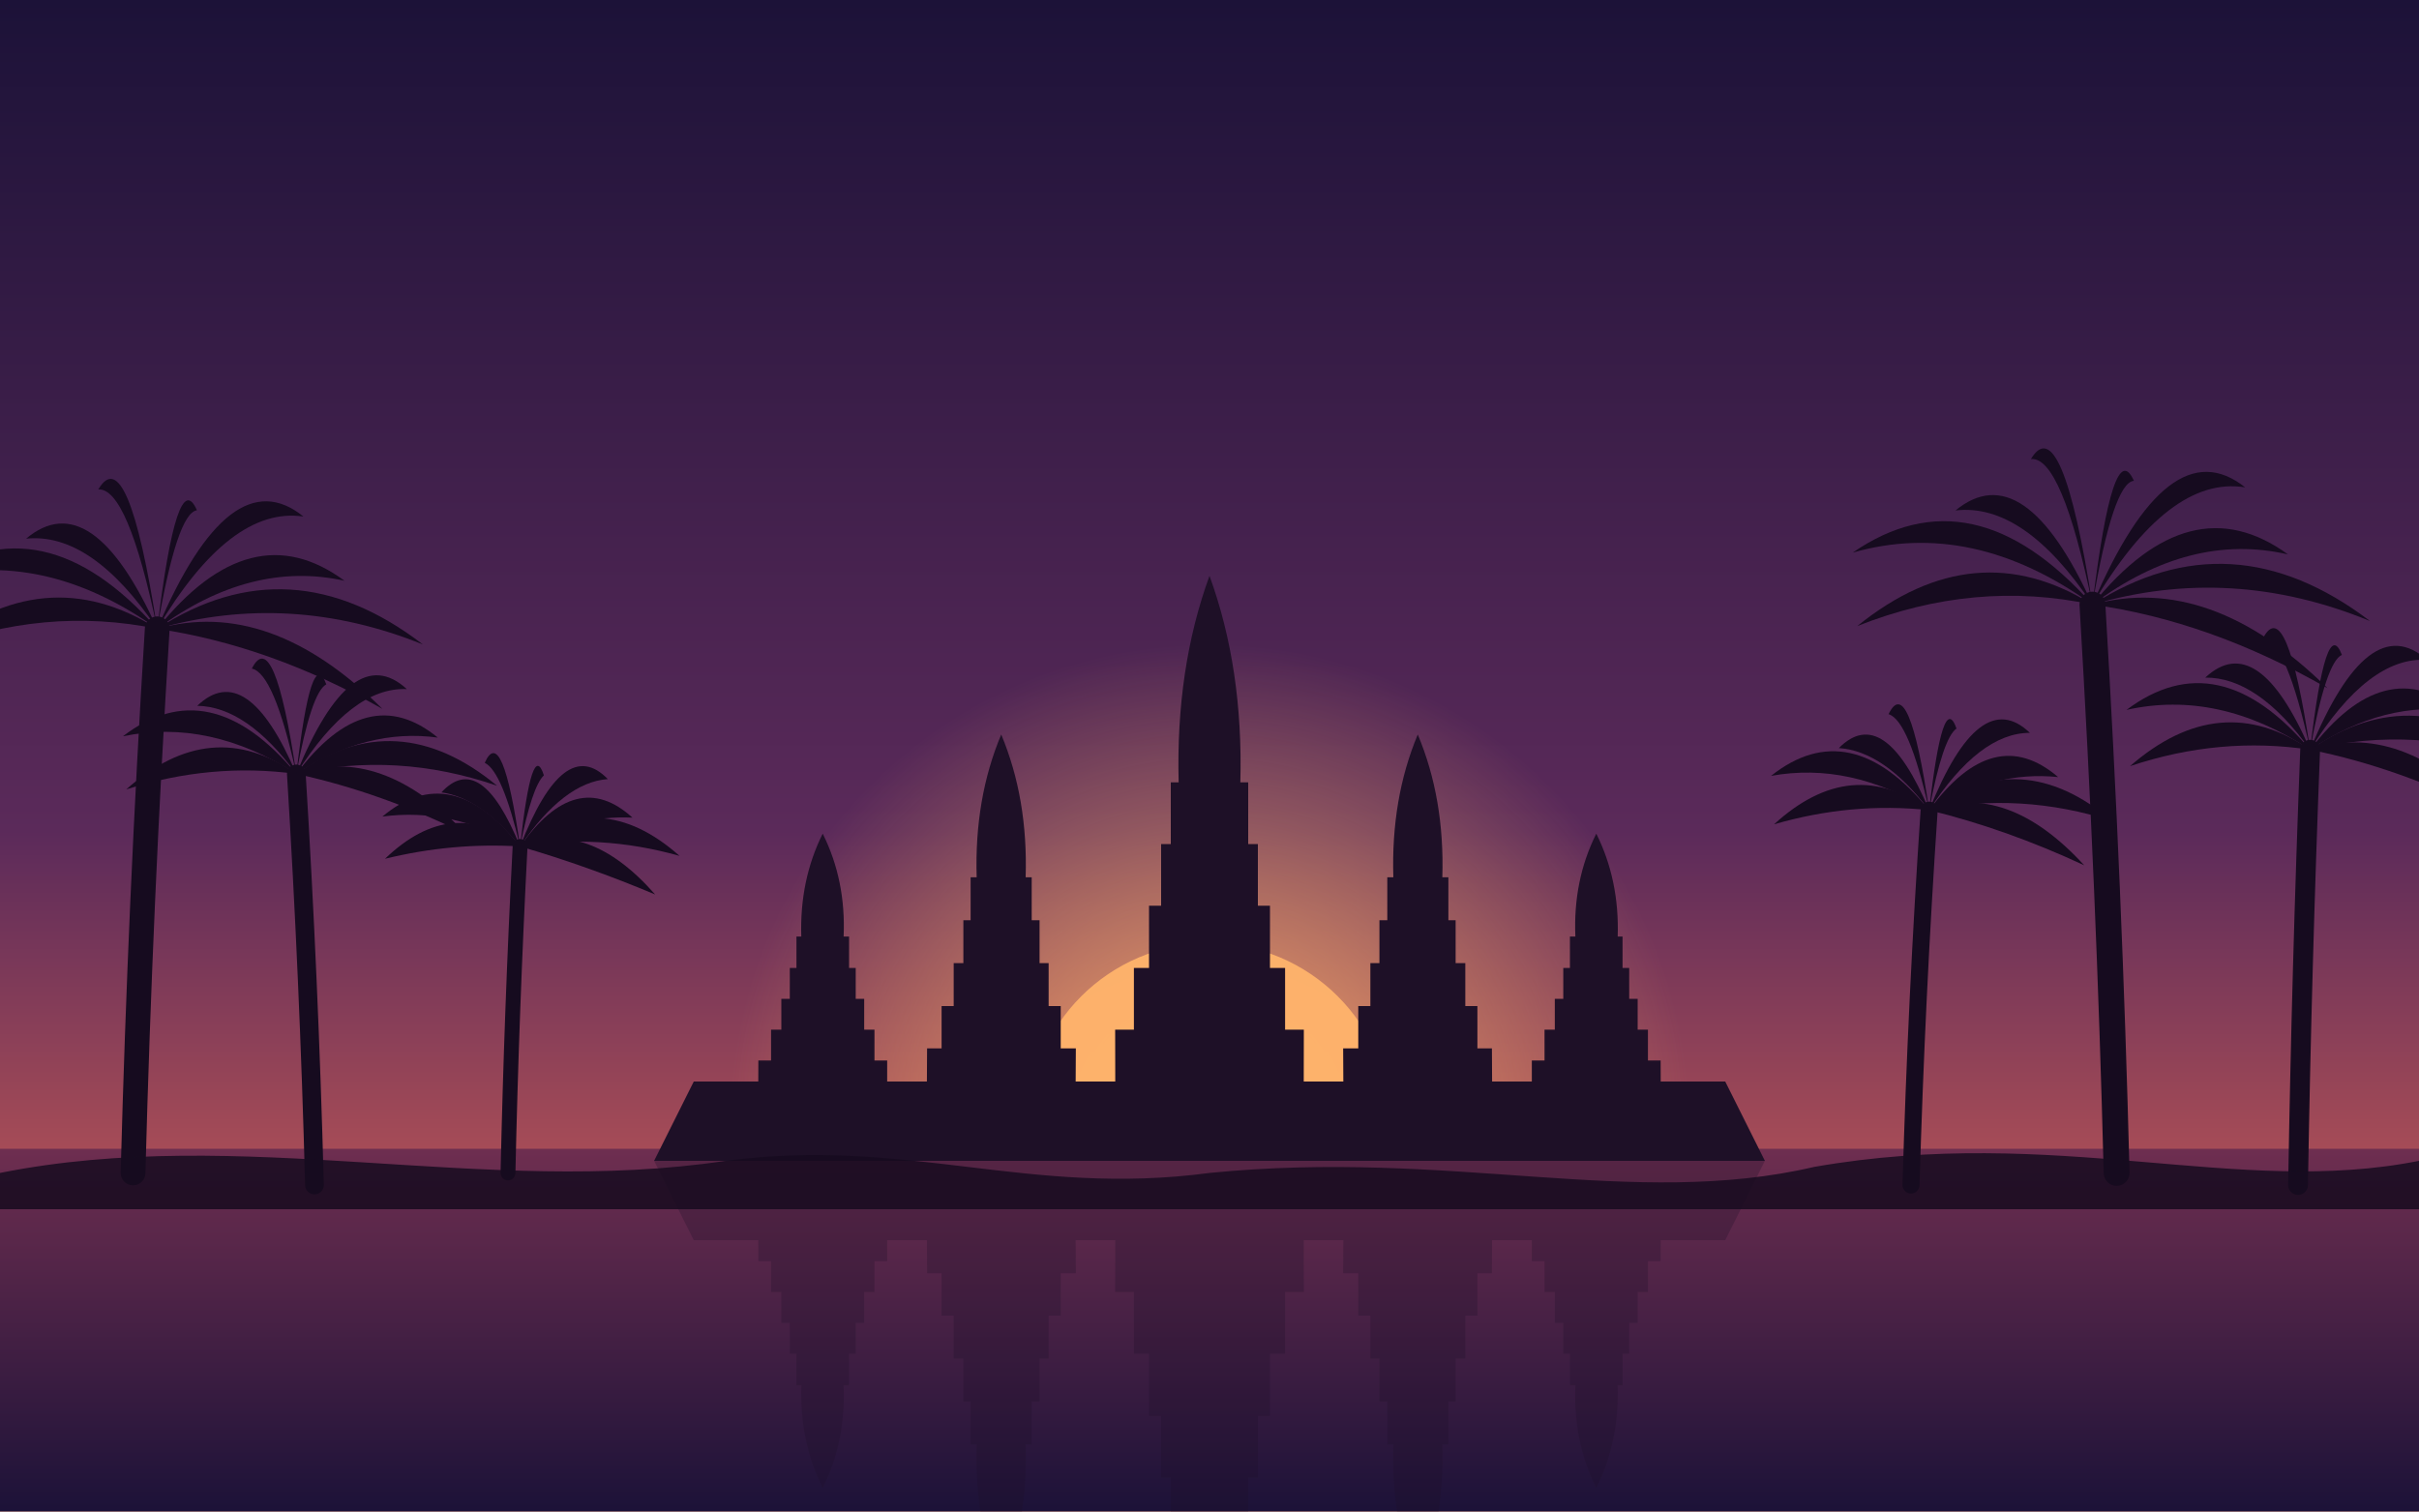
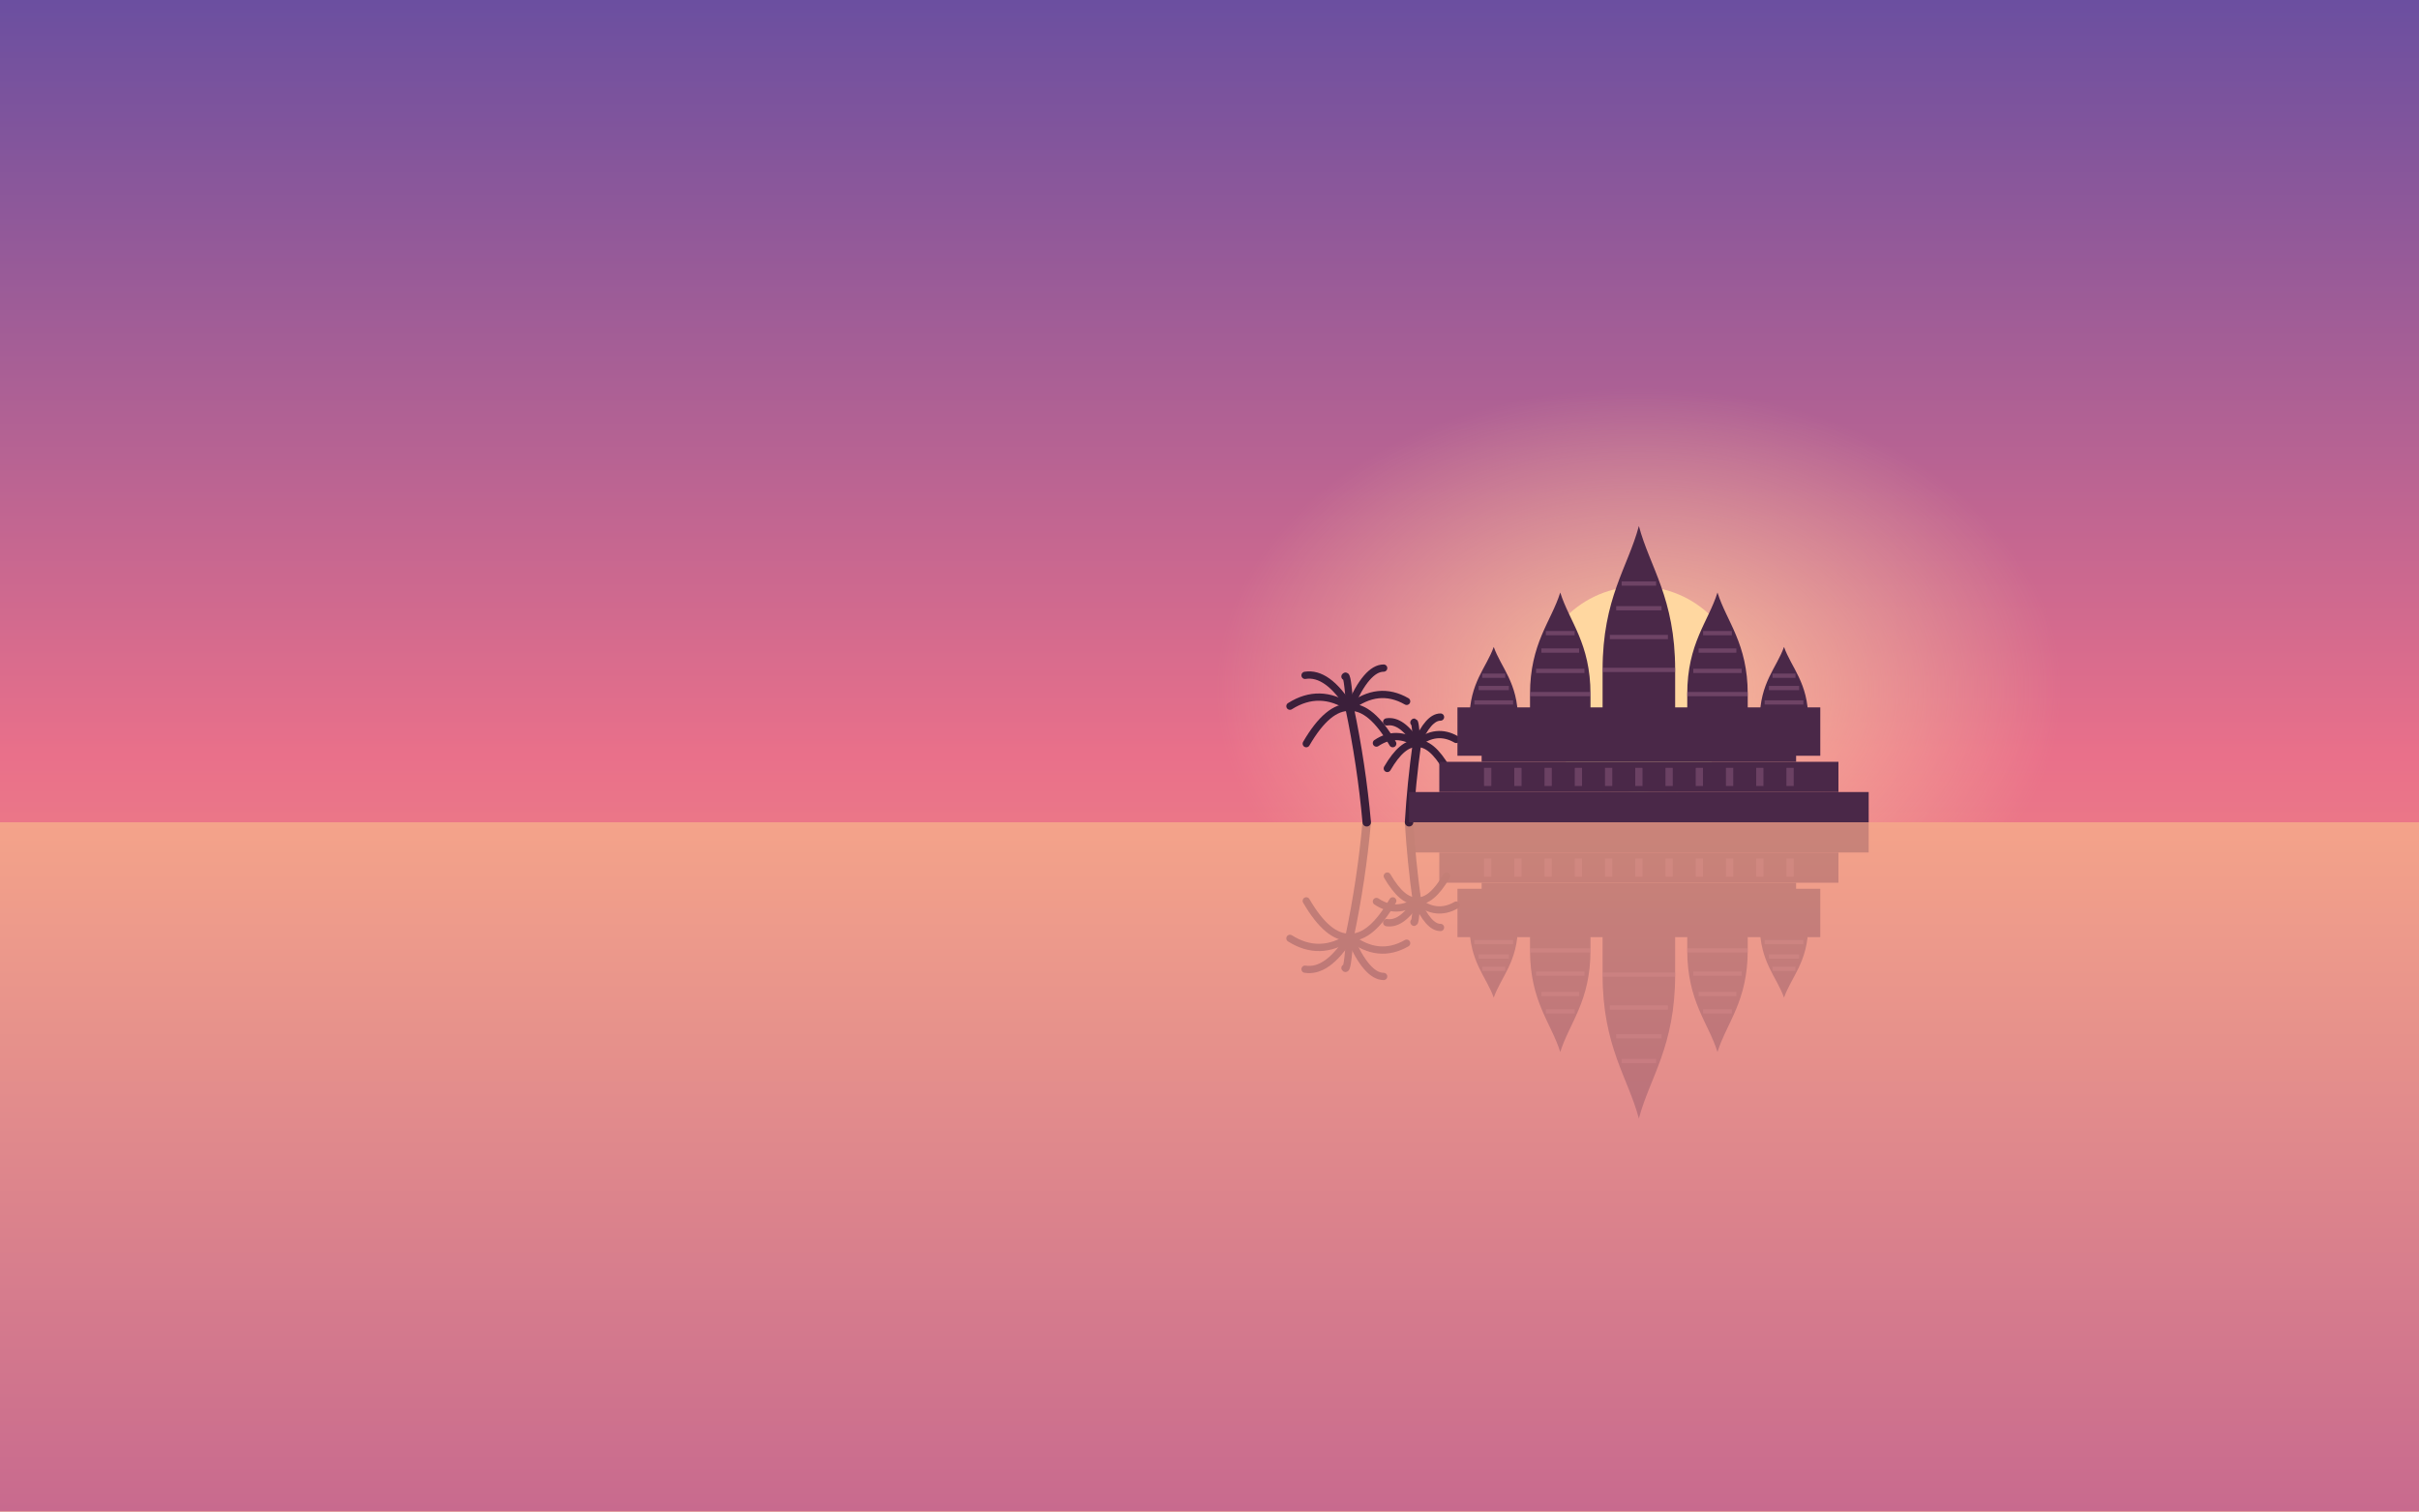
<svg xmlns="http://www.w3.org/2000/svg" viewBox="0 0 400 250" preserveAspectRatio="xMidYMid slice" aria-hidden="true">
  <defs>
-     <linearGradient id="s1sky" x1="0" y1="0" x2="0" y2="1">
-       <stop offset="0" stop-color="#1C1238" />
-       <stop offset="0.55" stop-color="#5B2A5A" />
-       <stop offset="0.85" stop-color="#C55A55" />
-       <stop offset="1" stop-color="#F08A5D" />
+     <linearGradient id="sky" x1="0" y1="0" x2="0" y2="1">
+       <stop offset="0" stop-color="#6B4FA0" />
+       <stop offset="0.5" stop-color="#E9708A" />
+       <stop offset="1" stop-color="#FDBA74" />
    </linearGradient>
-     <linearGradient id="s1water" x1="0" y1="0" x2="0" y2="1">
-       <stop offset="0" stop-color="#6E2E50" />
-       <stop offset="1" stop-color="#1C1238" />
+     <linearGradient id="wat" x1="0" y1="0" x2="0" y2="1">
+       <stop offset="0" stop-color="#F4A38A" />
+       <stop offset="1" stop-color="#C86A8E" />
    </linearGradient>
-     <radialGradient id="s1glow" cx=".5" cy=".5" r=".5">
-       <stop offset="0" stop-color="#FFB36B" stop-opacity=".9" />
-       <stop offset="1" stop-color="#FFB36B" stop-opacity="0" />
+     <radialGradient id="g" cx=".5" cy=".5" r=".5">
+       <stop offset="0" stop-color="#FFD7A0" stop-opacity="0.8" />
+       <stop offset="1" stop-color="#FFD7A0" stop-opacity="0" />
    </radialGradient>
  </defs>
-   <rect width="400" height="250" fill="url(#s1sky)" />
-   <circle cx="200" cy="186" r="80" fill="url(#s1glow)" />
-   <circle cx="200" cy="186" r="30" fill="#FFB36B" opacity=".95" />
-   <rect y="190" width="400" height="60" fill="url(#s1water)" />
-   <g>
-     <path d="M125.38 180.52L125.4 175.4L127.5 175.4L127.5 170.3L129.2 170.3L129.2 165.2L130.6 165.2L130.6 160.1L131.7 160.1L131.7 154.9L132.5 154.9Q132.2 145.6 136.04 137.88Q139.9 145.6 139.5 154.9L139.5 154.9L140.4 154.9L140.4 160.1L141.5 160.1L141.5 165.2L142.9 165.2L142.9 170.3L144.6 170.3L144.6 175.4L146.7 175.4L146.7 180.52Z" fill="#1E1027" />
-     <path d="M253.3 180.52L253.3 175.4L255.4 175.4L255.4 170.3L257.1 170.3L257.1 165.2L258.5 165.2L258.5 160.1L259.6 160.1L259.6 154.9L260.5 154.9Q260.1 145.6 263.96 137.88Q267.8 145.6 267.5 154.9L267.5 154.9L268.3 154.9L268.3 160.1L269.4 160.1L269.4 165.2L270.8 165.2L270.8 170.3L272.5 170.3L272.5 175.4L274.6 175.4L274.62 180.52Z" fill="#1E1027" />
-     <path d="M153.26 180.52L153.3 173.4L155.7 173.4L155.7 166.4L157.7 166.4L157.7 159.3L159.3 159.3L159.3 152.2L160.5 152.2L160.5 145.1L161.5 145.1Q161.1 132.1 165.56 121.48Q170.0 132.1 169.6 145.1L169.6 145.1L170.6 145.1L170.6 152.2L171.9 152.2L171.9 159.3L173.4 159.3L173.4 166.4L175.4 166.4L175.4 173.4L177.9 173.4L177.86 180.52Z" fill="#1E1027" />
-     <path d="M222.14 180.52L222.1 173.4L224.6 173.4L224.6 166.4L226.6 166.4L226.6 159.3L228.1 159.3L228.1 152.2L229.4 152.2L229.4 145.1L230.4 145.1Q230.0 132.1 234.44 121.48Q238.9 132.1 238.5 145.1L238.5 145.1L239.5 145.1L239.5 152.2L240.7 152.2L240.7 159.3L242.3 159.3L242.3 166.4L244.3 166.4L244.3 173.4L246.7 173.4L246.74 180.52Z" fill="#1E1027" />
-     <path d="M184.42 180.52L184.4 170.3L187.5 170.3L187.5 160.1L190.0 160.1L190.0 149.8L192.0 149.8L192.0 139.6L193.6 139.6L193.6 129.4L194.9 129.4Q194.4 110.6 200 95.24Q205.6 110.6 205.1 129.4L205.1 129.4L206.4 129.4L206.4 139.6L208.0 139.6L208.0 149.8L210.0 149.8L210.0 160.1L212.5 160.1L212.5 170.3L215.6 170.3L215.58 180.52Z" fill="#1E1027" />
-     <path d="M108.16 192L114.72 178.88H285.28L291.84 192Z" fill="#1E1027" />
+   <rect width="400" height="250" fill="url(#sky)" />
+   <ellipse cx="271" cy="114" rx="70" ry="50" fill="url(#g)" />
+   <circle cx="271" cy="114" r="17" fill="#FFD7A0" />
+   <rect x="0" y="136" width="400" height="114" fill="url(#wat)" />
+   <g opacity="0.25" transform="translate(0 272) scale(1 -1)">
+     <path d="M243.0 124.0L243.0 118.9C243.0 112.95 245.8 110.4 247.0 107.0C248.2 110.4 251.0 112.95 251.0 118.9L251.0 124.0Z" fill="#4A2848" />
+     <path d="M243.00 118.90H251.00" stroke="#8C5A7E" stroke-width=".7" opacity=".55" />
+     <path d="M243.80 116.18H250.20" stroke="#8C5A7E" stroke-width=".7" opacity=".55" />
+     <path d="M244.50 113.80H249.50" stroke="#8C5A7E" stroke-width=".7" opacity=".55" />
+     <path d="M245.10 111.76H248.90" stroke="#8C5A7E" stroke-width=".7" opacity=".55" />
+     <path d="M291.0 124.0L291.0 118.9C291.0 112.95 293.8 110.4 295.0 107.0C296.2 110.4 299.0 112.95 299.0 118.9L299.0 124.0Z" fill="#4A2848" />
+     <path d="M291.00 118.90H299.00" stroke="#8C5A7E" stroke-width=".7" opacity=".55" />
+     <path d="M291.80 116.18H298.20" stroke="#8C5A7E" stroke-width=".7" opacity=".55" />
+     <path d="M292.50 113.80H297.50" stroke="#8C5A7E" stroke-width=".7" opacity=".55" />
+     <path d="M293.10 111.76H296.90" stroke="#8C5A7E" stroke-width=".7" opacity=".55" />
+     <rect x="241.0" y="117.0" width="60.0" height="8.0" fill="#4A2848" />
+     <path d="M253.0 122.0L253.0 114.8C253.0 106.4 256.5 102.8 258.0 98.0C259.5 102.8 263.0 106.4 263.0 114.8L263.0 122.0Z" fill="#4A2848" />
+     <path d="M253.00 114.80H263.00" stroke="#8C5A7E" stroke-width=".7" opacity=".55" />
+     <path d="M254.00 110.96H262.00" stroke="#8C5A7E" stroke-width=".7" opacity=".55" />
+     <path d="M254.88 107.60H261.12" stroke="#8C5A7E" stroke-width=".7" opacity=".55" />
+     <path d="M255.62 104.72H260.38" stroke="#8C5A7E" stroke-width=".7" opacity=".55" />
+     <path d="M279.0 122.0L279.0 114.8C279.0 106.4 282.5 102.8 284.0 98.0C285.5 102.8 289.0 106.4 289.0 114.8L289.0 122.0Z" fill="#4A2848" />
+     <path d="M279.00 114.80H289.00" stroke="#8C5A7E" stroke-width=".7" opacity=".55" />
+     <path d="M280.00 110.96H288.00" stroke="#8C5A7E" stroke-width=".7" opacity=".55" />
+     <path d="M280.88 107.60H287.12" stroke="#8C5A7E" stroke-width=".7" opacity=".55" />
+     <path d="M281.62 104.72H286.38" stroke="#8C5A7E" stroke-width=".7" opacity=".55" />
+     <path d="M265.0 121.0L265.0 110.8C265.0 98.9 269.2 93.8 271 87.0C272.8 93.8 277.0 98.9 277.0 110.8L277.0 121.0Z" fill="#4A2848" />
+     <path d="M265.00 110.80H277.00" stroke="#8C5A7E" stroke-width=".7" opacity=".55" />
+     <path d="M266.20 105.36H275.80" stroke="#8C5A7E" stroke-width=".7" opacity=".55" />
+     <path d="M267.25 100.60H274.75" stroke="#8C5A7E" stroke-width=".7" opacity=".55" />
+     <path d="M268.15 96.52H273.85" stroke="#8C5A7E" stroke-width=".7" opacity=".55" />
+     <rect x="245.0" y="121.0" width="52.0" height="5.0" fill="#4A2848" />
+     <rect x="238.0" y="126.0" width="66.0" height="5.0" fill="#4A2848" />
+     <rect x="233.0" y="131.0" width="76.0" height="5.0" fill="#4A2848" />
+     <rect x="245.40" y="127.00" width="1.2" height="3.00" fill="#8C5A7E" opacity=".5" />
+     <rect x="250.40" y="127.00" width="1.2" height="3.00" fill="#8C5A7E" opacity=".5" />
+     <rect x="255.40" y="127.00" width="1.2" height="3.00" fill="#8C5A7E" opacity=".5" />
+     <rect x="260.40" y="127.00" width="1.2" height="3.00" fill="#8C5A7E" opacity=".5" />
+     <rect x="265.40" y="127.00" width="1.2" height="3.00" fill="#8C5A7E" opacity=".5" />
+     <rect x="270.40" y="127.00" width="1.2" height="3.00" fill="#8C5A7E" opacity=".5" />
+     <rect x="275.40" y="127.00" width="1.2" height="3.00" fill="#8C5A7E" opacity=".5" />
+     <rect x="280.40" y="127.00" width="1.2" height="3.00" fill="#8C5A7E" opacity=".5" />
+     <rect x="285.40" y="127.00" width="1.2" height="3.00" fill="#8C5A7E" opacity=".5" />
+     <rect x="290.40" y="127.00" width="1.2" height="3.00" fill="#8C5A7E" opacity=".5" />
+     <rect x="295.40" y="127.00" width="1.2" height="3.00" fill="#8C5A7E" opacity=".5" />
+     <path d="M226 136Q225.145 126.5 223.15 117" fill="none" stroke="#3B1F3A" stroke-width="1.40" stroke-linecap="round" />
+     <path d="M223.2 117.0Q218.2 113.7 213.3 116.8" fill="none" stroke="#3B1F3A" stroke-width="1.20" stroke-linecap="round" />
+     <path d="M223.2 117.0Q219.5 111.1 215.8 111.7" fill="none" stroke="#3B1F3A" stroke-width="1.20" stroke-linecap="round" />
+     <path d="M223.2 117.0Q222.8 111.2 222.4 111.9" fill="none" stroke="#3B1F3A" stroke-width="1.20" stroke-linecap="round" />
+     <path d="M223.2 117.0Q226.0 110.5 228.8 110.5" fill="none" stroke="#3B1F3A" stroke-width="1.20" stroke-linecap="round" />
+     <path d="M223.2 117.0Q227.9 113.3 232.6 116.0" fill="none" stroke="#3B1F3A" stroke-width="1.20" stroke-linecap="round" />
+     <path d="M223.2 117.0Q219.6 116.8 216.0 123.0" fill="none" stroke="#3B1F3A" stroke-width="1.20" stroke-linecap="round" />
+     <path d="M223.2 117.0Q226.7 116.8 230.3 123.0" fill="none" stroke="#3B1F3A" stroke-width="1.20" stroke-linecap="round" />
+     <path d="M233 136Q233.39 129.5 234.3 123" fill="none" stroke="#3B1F3A" stroke-width="1.40" stroke-linecap="round" />
+     <path d="M234.3 123.0Q230.9 120.7 227.6 122.9" fill="none" stroke="#3B1F3A" stroke-width="1.20" stroke-linecap="round" />
+     <path d="M234.3 123.0Q231.8 119.0 229.3 119.4" fill="none" stroke="#3B1F3A" stroke-width="1.20" stroke-linecap="round" />
+     <path d="M234.3 123.0Q234.0 119.0 233.8 119.5" fill="none" stroke="#3B1F3A" stroke-width="1.20" stroke-linecap="round" />
+     <path d="M234.3 123.0Q236.2 118.6 238.2 118.6" fill="none" stroke="#3B1F3A" stroke-width="1.20" stroke-linecap="round" />
+     <path d="M234.3 123.0Q237.5 120.4 240.8 122.3" fill="none" stroke="#3B1F3A" stroke-width="1.20" stroke-linecap="round" />
+     <path d="M234.3 123.0Q231.9 122.8 229.4 127.1" fill="none" stroke="#3B1F3A" stroke-width="1.20" stroke-linecap="round" />
+     <path d="M234.3 123.0Q236.7 122.8 239.2 127.1" fill="none" stroke="#3B1F3A" stroke-width="1.20" stroke-linecap="round" />
  </g>
-   <g transform="translate(0 384) scale(1 -1)" opacity=".28">
-     <g>
-       <path d="M125.38 180.52L125.4 175.4L127.5 175.4L127.5 170.3L129.2 170.3L129.2 165.2L130.6 165.2L130.6 160.1L131.7 160.1L131.7 154.9L132.5 154.9Q132.2 145.6 136.04 137.88Q139.9 145.6 139.5 154.9L139.5 154.9L140.4 154.9L140.4 160.1L141.5 160.1L141.5 165.2L142.9 165.2L142.9 170.3L144.6 170.3L144.6 175.4L146.7 175.4L146.7 180.52Z" fill="#1E1027" />
-       <path d="M253.3 180.52L253.3 175.4L255.4 175.4L255.4 170.3L257.1 170.3L257.1 165.2L258.5 165.2L258.5 160.1L259.6 160.1L259.6 154.9L260.5 154.9Q260.1 145.6 263.96 137.88Q267.8 145.6 267.5 154.9L267.5 154.9L268.3 154.9L268.3 160.1L269.4 160.1L269.4 165.2L270.8 165.2L270.8 170.3L272.5 170.3L272.5 175.4L274.6 175.4L274.62 180.52Z" fill="#1E1027" />
-       <path d="M153.26 180.52L153.3 173.4L155.7 173.4L155.7 166.4L157.7 166.4L157.7 159.3L159.3 159.3L159.3 152.2L160.5 152.2L160.5 145.1L161.5 145.1Q161.1 132.1 165.56 121.48Q170.0 132.1 169.6 145.1L169.6 145.1L170.6 145.1L170.6 152.2L171.9 152.2L171.9 159.3L173.4 159.3L173.4 166.4L175.4 166.4L175.4 173.4L177.9 173.4L177.86 180.52Z" fill="#1E1027" />
-       <path d="M222.14 180.52L222.1 173.4L224.6 173.4L224.6 166.4L226.6 166.4L226.6 159.3L228.1 159.3L228.1 152.2L229.4 152.2L229.4 145.1L230.4 145.1Q230.0 132.1 234.44 121.48Q238.9 132.1 238.5 145.1L238.5 145.1L239.5 145.1L239.5 152.2L240.7 152.2L240.7 159.3L242.3 159.3L242.3 166.4L244.3 166.4L244.3 173.4L246.7 173.4L246.74 180.52Z" fill="#1E1027" />
-       <path d="M184.42 180.52L184.4 170.3L187.5 170.3L187.5 160.1L190.0 160.1L190.0 149.8L192.0 149.8L192.0 139.6L193.6 139.6L193.6 129.4L194.9 129.4Q194.4 110.6 200 95.24Q205.6 110.6 205.1 129.4L205.1 129.4L206.4 129.4L206.4 139.6L208.0 139.6L208.0 149.8L210.0 149.8L210.0 160.1L212.5 160.1L212.5 170.3L215.6 170.3L215.58 180.52Z" fill="#1E1027" />
-       <path d="M108.16 192L114.72 178.88H285.28L291.84 192Z" fill="#1E1027" />
-     </g>
-   </g>
-   <path d="M22 194Q23.2 149 26 104" stroke="#160B1F" stroke-width="4.091" fill="none" stroke-linecap="round" />
-   <path d="M26 104Q7.387 92.182 -11.226 107.393Q7.387 100.182 26 104Z" fill="#160B1F" />
-   <path d="M26 104Q7.024 82.511 -11.953 95.766Q7.024 90.511 26 104Z" fill="#160B1F" />
-   <path d="M26 104Q15.159 79.982 4.319 89.093Q15.159 87.982 26 104Z" fill="#160B1F" />
-   <path d="M26 104Q21.13 72.633 16.26 80.95Q21.13 80.633 26 104Z" fill="#160B1F" />
-   <path d="M26 104Q29.282 76.851 32.564 84.397Q29.282 84.851 26 104Z" fill="#160B1F" />
-   <path d="M26 104Q38.089 75.624 50.178 85.436Q38.089 83.624 26 104Z" fill="#160B1F" />
-   <path d="M26 104Q41.482 84.623 56.964 96.055Q41.482 92.623 26 104Z" fill="#160B1F" />
-   <path d="M26 104Q47.967 89.73 69.933 106.595Q47.967 97.73 26 104Z" fill="#160B1F" />
-   <path d="M26 104Q44.613 98.746 63.226 117.239Q44.613 106.746 26 104Z" fill="#160B1F" />
-   <path d="M52 196Q51.1 162 49 128" stroke="#160B1F" stroke-width="3.091" fill="none" stroke-linecap="round" />
-   <path d="M49 128Q34.937 118.093 20.874 130.564Q34.937 126.093 49 128Z" fill="#160B1F" />
-   <path d="M49 128Q34.662 110.786 20.325 121.779Q34.662 118.786 49 128Z" fill="#160B1F" />
-   <path d="M49 128Q40.809 108.875 32.619 116.737Q40.809 116.875 49 128Z" fill="#160B1F" />
-   <path d="M49 128Q45.321 103.323 41.641 110.584Q45.321 111.323 49 128Z" fill="#160B1F" />
-   <path d="M49 128Q51.48 106.51 53.959 113.189Q51.48 114.51 49 128Z" fill="#160B1F" />
-   <path d="M49 128Q58.134 105.582 67.268 113.974Q58.134 113.582 49 128Z" fill="#160B1F" />
-   <path d="M49 128Q60.697 112.382 72.395 121.997Q60.697 120.382 49 128Z" fill="#160B1F" />
-   <path d="M49 128Q65.597 116.241 82.194 129.961Q65.597 124.241 49 128Z" fill="#160B1F" />
-   <path d="M49 128Q63.063 123.052 77.126 138.003Q63.063 131.052 49 128Z" fill="#160B1F" />
-   <path d="M84 194Q84.6 167 86 140" stroke="#160B1F" stroke-width="2.455" fill="none" stroke-linecap="round" />
-   <path d="M86 140Q74.832 131.309 63.665 142.036Q74.832 139.309 86 140Z" fill="#160B1F" />
-   <path d="M86 140Q74.614 125.506 63.228 135.06Q74.614 133.506 86 140Z" fill="#160B1F" />
-   <path d="M86 140Q79.496 123.989 72.991 131.056Q79.496 131.989 86 140Z" fill="#160B1F" />
-   <path d="M86 140Q83.078 119.58 80.156 126.17Q83.078 127.58 86 140Z" fill="#160B1F" />
-   <path d="M86 140Q87.969 122.111 89.938 128.238Q87.969 130.111 86 140Z" fill="#160B1F" />
-   <path d="M86 140Q93.254 121.374 100.507 128.861Q93.254 129.374 86 140Z" fill="#160B1F" />
-   <path d="M86 140Q95.289 126.774 104.578 135.233Q95.289 134.774 86 140Z" fill="#160B1F" />
-   <path d="M86 140Q99.18 129.838 112.36 141.557Q99.18 137.838 86 140Z" fill="#160B1F" />
-   <path d="M86 140Q97.168 135.248 108.335 147.943Q97.168 143.248 86 140Z" fill="#160B1F" />
-   <path d="M316 196Q316.9 165 319 134" stroke="#160B1F" stroke-width="2.818" fill="none" stroke-linecap="round" />
-   <path d="M319 134Q306.178 124.614 293.356 136.337Q306.178 132.614 319 134Z" fill="#160B1F" />
-   <path d="M319 134Q305.927 117.952 292.855 128.328Q305.927 125.952 319 134Z" fill="#160B1F" />
-   <path d="M319 134Q311.532 116.21 304.064 123.731Q311.532 124.21 319 134Z" fill="#160B1F" />
-   <path d="M319 134Q315.645 111.147 312.29 118.121Q315.645 119.147 319 134Z" fill="#160B1F" />
-   <path d="M319 134Q321.261 114.053 323.522 120.496Q321.261 122.053 319 134Z" fill="#160B1F" />
-   <path d="M319 134Q327.328 113.207 335.656 121.211Q327.328 121.207 319 134Z" fill="#160B1F" />
-   <path d="M319 134Q329.665 119.407 340.331 128.527Q329.665 127.407 319 134Z" fill="#160B1F" />
-   <path d="M319 134Q334.133 122.925 349.265 135.788Q334.133 130.925 319 134Z" fill="#160B1F" />
-   <path d="M319 134Q331.822 129.136 344.644 143.12Q331.822 137.136 319 134Z" fill="#160B1F" />
-   <path d="M350 194Q348.8 147 346 100" stroke="#160B1F" stroke-width="4.273" fill="none" stroke-linecap="round" />
-   <path d="M346 100Q326.56 87.835 307.12 103.544Q326.56 95.835 346 100Z" fill="#160B1F" />
-   <path d="M346 100Q326.18 77.733 306.361 91.4Q326.18 85.733 346 100Z" fill="#160B1F" />
-   <path d="M346 100Q334.678 75.092 323.355 84.431Q334.678 83.092 346 100Z" fill="#160B1F" />
-   <path d="M346 100Q340.914 67.417 335.827 75.926Q340.914 75.417 346 100Z" fill="#160B1F" />
-   <path d="M346 100Q349.428 71.822 352.856 79.525Q349.428 79.822 346 100Z" fill="#160B1F" />
-   <path d="M346 100Q358.627 70.54 371.253 80.61Q358.627 78.54 346 100Z" fill="#160B1F" />
-   <path d="M346 100Q362.17 79.94 378.34 91.702Q362.17 87.94 346 100Z" fill="#160B1F" />
-   <path d="M346 100Q368.943 85.274 391.886 102.711Q368.943 93.274 346 100Z" fill="#160B1F" />
-   <path d="M346 100Q365.44 94.69 384.88 113.827Q365.44 102.69 346 100Z" fill="#160B1F" />
-   <path d="M380 196Q380.6 160 382 124" stroke="#160B1F" stroke-width="3.273" fill="none" stroke-linecap="round" />
-   <path d="M382 124Q367.11 113.746 352.219 126.714Q367.11 121.746 382 124Z" fill="#160B1F" />
-   <path d="M382 124Q366.819 106.009 351.638 117.413Q366.819 114.009 382 124Z" fill="#160B1F" />
-   <path d="M382 124Q373.328 103.986 364.655 112.074Q373.328 111.986 382 124Z" fill="#160B1F" />
-   <path d="M382 124Q378.104 98.107 374.208 105.56Q378.104 106.107 382 124Z" fill="#160B1F" />
-   <path d="M382 124Q384.626 101.481 387.251 108.317Q384.626 109.481 382 124Z" fill="#160B1F" />
-   <path d="M382 124Q391.671 100.499 401.343 109.148Q391.671 108.499 382 124Z" fill="#160B1F" />
-   <path d="M382 124Q394.386 107.699 406.771 117.644Q394.386 115.699 382 124Z" fill="#160B1F" />
-   <path d="M382 124Q399.573 111.784 417.147 126.076Q399.573 119.784 382 124Z" fill="#160B1F" />
-   <path d="M382 124Q396.89 118.997 411.781 134.591Q396.89 126.997 382 124Z" fill="#160B1F" />
-   <path d="M0 194C40 186 80 198 120 192C150 188 170 198 200 194C240 190 270 200 300 193C340 186 370 198 400 192V200H0Z" fill="#160B1F" opacity=".85" />
+   <path d="M226 136Q225.145 126.5 223.15 117" fill="none" stroke="#3B1F3A" stroke-width="1.40" stroke-linecap="round" />
+   <path d="M223.2 117.0Q218.2 113.7 213.3 116.8" fill="none" stroke="#3B1F3A" stroke-width="1.20" stroke-linecap="round" />
+   <path d="M223.2 117.0Q219.5 111.1 215.8 111.7" fill="none" stroke="#3B1F3A" stroke-width="1.20" stroke-linecap="round" />
+   <path d="M223.2 117.0Q222.8 111.2 222.4 111.9" fill="none" stroke="#3B1F3A" stroke-width="1.20" stroke-linecap="round" />
+   <path d="M223.2 117.0Q226.0 110.5 228.8 110.5" fill="none" stroke="#3B1F3A" stroke-width="1.20" stroke-linecap="round" />
+   <path d="M223.2 117.0Q227.9 113.3 232.6 116.0" fill="none" stroke="#3B1F3A" stroke-width="1.20" stroke-linecap="round" />
+   <path d="M223.2 117.0Q219.6 116.8 216.0 123.0" fill="none" stroke="#3B1F3A" stroke-width="1.20" stroke-linecap="round" />
+   <path d="M223.2 117.0Q226.7 116.8 230.3 123.0" fill="none" stroke="#3B1F3A" stroke-width="1.20" stroke-linecap="round" />
+   <path d="M233 136Q233.39 129.5 234.3 123" fill="none" stroke="#3B1F3A" stroke-width="1.40" stroke-linecap="round" />
+   <path d="M234.3 123.0Q230.9 120.7 227.6 122.9" fill="none" stroke="#3B1F3A" stroke-width="1.20" stroke-linecap="round" />
+   <path d="M234.3 123.0Q231.8 119.0 229.3 119.4" fill="none" stroke="#3B1F3A" stroke-width="1.20" stroke-linecap="round" />
+   <path d="M234.3 123.0Q234.0 119.0 233.8 119.5" fill="none" stroke="#3B1F3A" stroke-width="1.20" stroke-linecap="round" />
+   <path d="M234.3 123.0Q236.2 118.6 238.2 118.6" fill="none" stroke="#3B1F3A" stroke-width="1.20" stroke-linecap="round" />
+   <path d="M234.3 123.0Q237.5 120.4 240.8 122.3" fill="none" stroke="#3B1F3A" stroke-width="1.20" stroke-linecap="round" />
+   <path d="M234.3 123.0Q231.9 122.8 229.4 127.1" fill="none" stroke="#3B1F3A" stroke-width="1.20" stroke-linecap="round" />
+   <path d="M234.3 123.0Q236.7 122.8 239.2 127.1" fill="none" stroke="#3B1F3A" stroke-width="1.20" stroke-linecap="round" />
+   <path d="M243.0 124.0L243.0 118.9C243.0 112.95 245.8 110.4 247.0 107.0C248.2 110.4 251.0 112.95 251.0 118.9L251.0 124.0Z" fill="#4A2848" />
+   <path d="M243.00 118.90H251.00" stroke="#8C5A7E" stroke-width=".7" opacity=".55" />
+   <path d="M243.80 116.18H250.20" stroke="#8C5A7E" stroke-width=".7" opacity=".55" />
+   <path d="M244.50 113.80H249.50" stroke="#8C5A7E" stroke-width=".7" opacity=".55" />
+   <path d="M245.10 111.76H248.90" stroke="#8C5A7E" stroke-width=".7" opacity=".55" />
+   <path d="M291.0 124.0L291.0 118.9C291.0 112.95 293.8 110.4 295.0 107.0C296.2 110.4 299.0 112.95 299.0 118.9L299.0 124.0Z" fill="#4A2848" />
+   <path d="M291.00 118.90H299.00" stroke="#8C5A7E" stroke-width=".7" opacity=".55" />
+   <path d="M291.80 116.18H298.20" stroke="#8C5A7E" stroke-width=".7" opacity=".55" />
+   <path d="M292.50 113.80H297.50" stroke="#8C5A7E" stroke-width=".7" opacity=".55" />
+   <path d="M293.10 111.76H296.90" stroke="#8C5A7E" stroke-width=".7" opacity=".55" />
+   <rect x="241.0" y="117.0" width="60.0" height="8.0" fill="#4A2848" />
+   <path d="M253.0 122.0L253.0 114.8C253.0 106.4 256.5 102.8 258.0 98.0C259.5 102.8 263.0 106.4 263.0 114.8L263.0 122.0Z" fill="#4A2848" />
+   <path d="M253.00 114.80H263.00" stroke="#8C5A7E" stroke-width=".7" opacity=".55" />
+   <path d="M254.00 110.96H262.00" stroke="#8C5A7E" stroke-width=".7" opacity=".55" />
+   <path d="M254.88 107.60H261.12" stroke="#8C5A7E" stroke-width=".7" opacity=".55" />
+   <path d="M255.62 104.72H260.38" stroke="#8C5A7E" stroke-width=".7" opacity=".55" />
+   <path d="M279.0 122.0L279.0 114.8C279.0 106.4 282.5 102.8 284.0 98.0C285.5 102.8 289.0 106.4 289.0 114.8L289.0 122.0Z" fill="#4A2848" />
+   <path d="M279.00 114.80H289.00" stroke="#8C5A7E" stroke-width=".7" opacity=".55" />
+   <path d="M280.00 110.96H288.00" stroke="#8C5A7E" stroke-width=".7" opacity=".55" />
+   <path d="M280.88 107.60H287.12" stroke="#8C5A7E" stroke-width=".7" opacity=".55" />
+   <path d="M281.62 104.72H286.38" stroke="#8C5A7E" stroke-width=".7" opacity=".55" />
+   <path d="M265.0 121.0L265.0 110.8C265.0 98.9 269.2 93.8 271 87.0C272.8 93.8 277.0 98.9 277.0 110.8L277.0 121.0Z" fill="#4A2848" />
+   <path d="M265.00 110.80H277.00" stroke="#8C5A7E" stroke-width=".7" opacity=".55" />
+   <path d="M266.20 105.36H275.80" stroke="#8C5A7E" stroke-width=".7" opacity=".55" />
+   <path d="M267.25 100.60H274.75" stroke="#8C5A7E" stroke-width=".7" opacity=".55" />
+   <path d="M268.15 96.52H273.85" stroke="#8C5A7E" stroke-width=".7" opacity=".55" />
+   <rect x="245.0" y="121.0" width="52.0" height="5.0" fill="#4A2848" />
+   <rect x="238.0" y="126.0" width="66.0" height="5.0" fill="#4A2848" />
+   <rect x="233.0" y="131.0" width="76.0" height="5.0" fill="#4A2848" />
+   <rect x="245.40" y="127.00" width="1.2" height="3.00" fill="#8C5A7E" opacity=".5" />
+   <rect x="250.40" y="127.00" width="1.2" height="3.00" fill="#8C5A7E" opacity=".5" />
+   <rect x="255.40" y="127.00" width="1.2" height="3.00" fill="#8C5A7E" opacity=".5" />
+   <rect x="260.40" y="127.00" width="1.2" height="3.00" fill="#8C5A7E" opacity=".5" />
+   <rect x="265.40" y="127.00" width="1.2" height="3.00" fill="#8C5A7E" opacity=".5" />
+   <rect x="270.40" y="127.00" width="1.2" height="3.00" fill="#8C5A7E" opacity=".5" />
+   <rect x="275.40" y="127.00" width="1.2" height="3.00" fill="#8C5A7E" opacity=".5" />
+   <rect x="280.40" y="127.00" width="1.2" height="3.00" fill="#8C5A7E" opacity=".5" />
+   <rect x="285.40" y="127.00" width="1.2" height="3.00" fill="#8C5A7E" opacity=".5" />
+   <rect x="290.40" y="127.00" width="1.2" height="3.00" fill="#8C5A7E" opacity=".5" />
+   <rect x="295.40" y="127.00" width="1.2" height="3.00" fill="#8C5A7E" opacity=".5" />
</svg>
